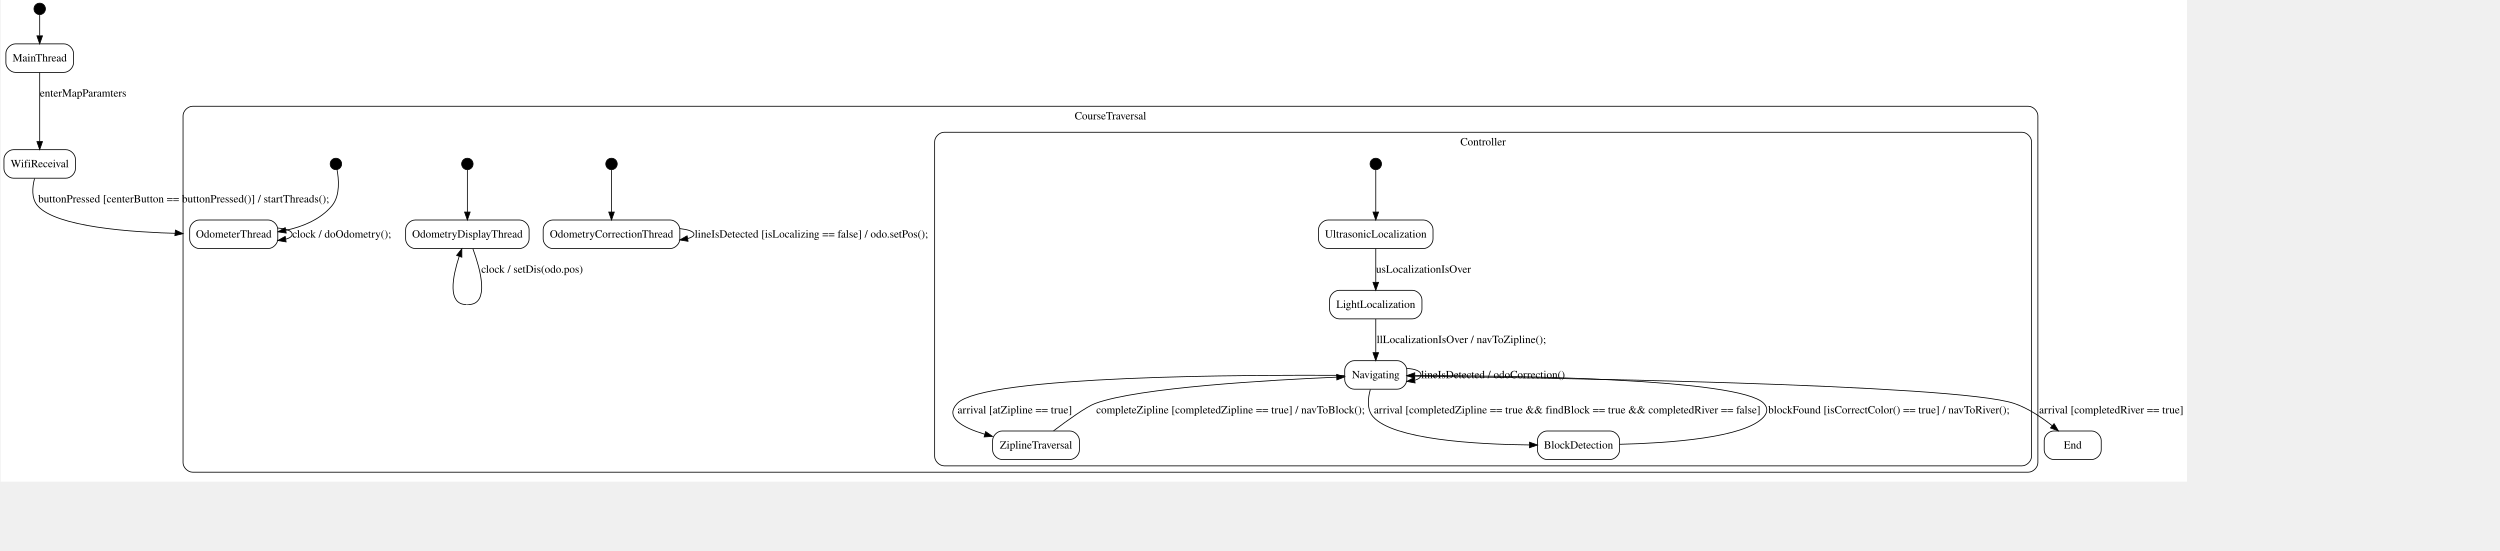
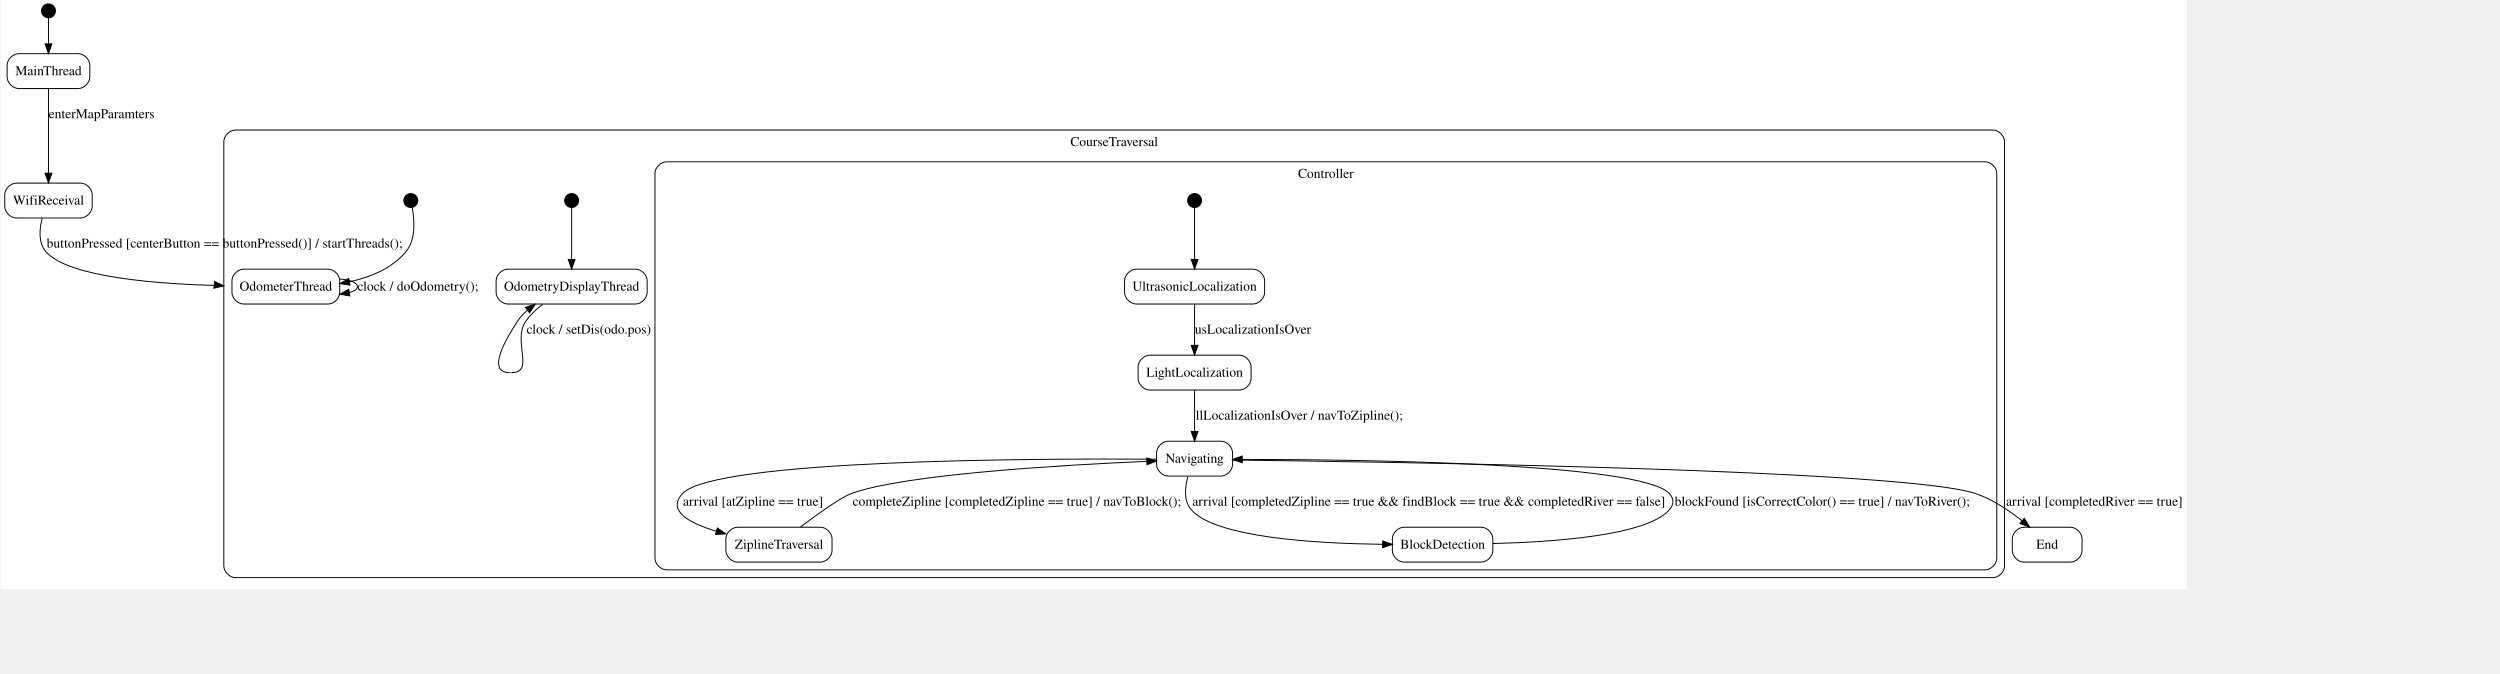
- <svg xmlns="http://www.w3.org/2000/svg" xmlns:xlink="http://www.w3.org/1999/xlink" width="2416pt" height="532pt" viewBox="0.00 0.00 2760.64 608.20">
+ <svg xmlns="http://www.w3.org/2000/svg" xmlns:xlink="http://www.w3.org/1999/xlink" width="1975pt" height="532pt" viewBox="0.00 0.00 2256.64 608.20">
  <g id="graph0" class="graph" transform="scale(0.875 0.875) rotate(0) translate(4 604.2)">
-     <polygon fill="white" stroke="none" points="-4,4 -4,-604.2 2756.64,-604.2 2756.64,4 -4,4" />
+     <polygon fill="white" stroke="none" points="-4,4 -4,-604.2 2252.64,-604.2 2252.64,4 -4,4" />
    <g id="clust1" class="cluster">
-       <path fill="none" stroke="black" d="M238.316,-8C238.316,-8 2556.32,-8 2556.32,-8 2562.32,-8 2568.32,-14 2568.32,-20 2568.32,-20 2568.32,-458 2568.32,-458 2568.32,-464 2562.32,-470 2556.32,-470 2556.32,-470 238.316,-470 238.316,-470 232.316,-470 226.316,-464 226.316,-458 226.316,-458 226.316,-20 226.316,-20 226.316,-14 232.316,-8 238.316,-8" />
-       <text text-anchor="middle" x="1397.32" y="-453.4" font-family="Times,serif" font-size="14.00">CourseTraversal</text>
+       <path fill="none" stroke="black" d="M238.316,-8C238.316,-8 2052.32,-8 2052.32,-8 2058.32,-8 2064.32,-14 2064.32,-20 2064.32,-20 2064.32,-458 2064.32,-458 2064.32,-464 2058.32,-470 2052.32,-470 2052.32,-470 238.316,-470 238.316,-470 232.316,-470 226.316,-464 226.316,-458 226.316,-458 226.316,-20 226.316,-20 226.316,-14 232.316,-8 238.316,-8" />
+       <text text-anchor="middle" x="1145.32" y="-453.4" font-family="Times,serif" font-size="14.00">CourseTraversal</text>
    </g>
    <g id="clust2" class="cluster">
-       <path fill="none" stroke="black" d="M1187.32,-16C1187.32,-16 2548.32,-16 2548.32,-16 2554.32,-16 2560.32,-22 2560.32,-28 2560.32,-28 2560.32,-425.2 2560.32,-425.2 2560.32,-431.2 2554.32,-437.2 2548.32,-437.2 2548.32,-437.2 1187.32,-437.2 1187.32,-437.2 1181.32,-437.2 1175.32,-431.2 1175.32,-425.2 1175.32,-425.2 1175.32,-28 1175.32,-28 1175.32,-22 1181.32,-16 1187.32,-16" />
-       <text text-anchor="middle" x="1867.82" y="-420.6" font-family="Times,serif" font-size="14.00">Controller</text>
+       <path fill="none" stroke="black" d="M683.316,-16C683.316,-16 2044.32,-16 2044.32,-16 2050.32,-16 2056.32,-22 2056.32,-28 2056.32,-28 2056.32,-425.2 2056.32,-425.2 2056.32,-431.2 2050.32,-437.2 2044.32,-437.2 2044.32,-437.2 683.316,-437.2 683.316,-437.2 677.316,-437.2 671.316,-431.2 671.316,-425.2 671.316,-425.2 671.316,-28 671.316,-28 671.316,-22 677.316,-16 683.316,-16" />
+       <text text-anchor="middle" x="1363.82" y="-420.6" font-family="Times,serif" font-size="14.00">Controller</text>
    </g>
    <g id="node1" class="node">
      <g id="a_node1">
        <a xlink:title="Class CaptureTheFlag, SM sm, State start">
          <ellipse fill="black" stroke="black" cx="45.316" cy="-593" rx="7.2" ry="7.2" />
        </a>
      </g>
    </g>
    <g id="node2" class="node">
      <g id="a_node2">
        <a xlink:title="Class CaptureTheFlag, SM sm, State MainThread">
          <path fill="none" stroke="black" d="M76.009,-548.8C76.009,-548.8 14.624,-548.8 14.624,-548.8 8.624,-548.8 2.624,-542.8 2.624,-536.8 2.624,-536.8 2.624,-524.8 2.624,-524.8 2.624,-518.8 8.624,-512.8 14.624,-512.8 14.624,-512.8 76.009,-512.8 76.009,-512.8 82.009,-512.8 88.009,-518.8 88.009,-524.8 88.009,-524.8 88.009,-536.8 88.009,-536.8 88.009,-542.8 82.009,-548.8 76.009,-548.8" />
          <text text-anchor="middle" x="45.316" y="-526.6" font-family="Times,serif" font-size="14.00">MainThread</text>
        </a>
      </g>
    </g>
    <g id="edge1" class="edge">
      <g id="a_edge1">
        <a xlink:title="start to MainThread">
          <path fill="none" stroke="black" d="M45.316,-585.558C45.316,-579.187 45.316,-568.997 45.316,-559.193" />
          <polygon fill="black" stroke="black" points="48.816,-558.905 45.316,-548.905 41.816,-558.905 48.816,-558.905" />
        </a>
      </g>
    </g>
    <g id="node3" class="node">
      <g id="a_node3">
        <a xlink:title="Class CaptureTheFlag, SM sm, State WifiReceival&#13;Entry:    intializeParameters(Map data);">
          <path fill="none" stroke="black" d="M78.45,-415.2C78.45,-415.2 12.183,-415.2 12.183,-415.2 6.183,-415.2 0.183,-409.2 0.183,-403.2 0.183,-403.2 0.183,-391.2 0.183,-391.2 0.183,-385.2 6.183,-379.2 12.183,-379.2 12.183,-379.2 78.45,-379.2 78.45,-379.2 84.45,-379.2 90.45,-385.2 90.45,-391.2 90.45,-391.2 90.45,-403.2 90.45,-403.2 90.45,-409.2 84.45,-415.2 78.45,-415.2" />
          <text text-anchor="middle" x="45.316" y="-393" font-family="Times,serif" font-size="14.00">WifiReceival</text>
        </a>
      </g>
    </g>
    <g id="edge2" class="edge">
      <g id="a_edge2">
        <a xlink:title="From MainThread to WifiReceival on enterMapParamters">
          <path fill="none" stroke="black" d="M45.316,-512.596C45.316,-490.429 45.316,-451.637 45.316,-425.442" />
          <polygon fill="black" stroke="black" points="48.816,-425.409 45.316,-415.409 41.816,-425.409 48.816,-425.409" />
        </a>
      </g>
      <text text-anchor="middle" x="100.123" y="-482.2" font-family="Times,serif" font-size="14.00">enterMapParamters</text>
    </g>
    <g id="node5" class="node">
      <g id="a_node5">
        <a xlink:title="Class CaptureTheFlag, SM sm, State OdometerThread.OdometerThread">
          <path fill="none" stroke="black" d="M333.937,-326.4C333.937,-326.4 246.696,-326.4 246.696,-326.4 240.696,-326.4 234.696,-320.4 234.696,-314.4 234.696,-314.4 234.696,-302.4 234.696,-302.4 234.696,-296.4 240.696,-290.4 246.696,-290.4 246.696,-290.4 333.937,-290.4 333.937,-290.4 339.937,-290.4 345.937,-296.4 345.937,-302.4 345.937,-302.4 345.937,-314.4 345.937,-314.4 345.937,-320.4 339.937,-326.4 333.937,-326.4" />
          <text text-anchor="middle" x="290.316" y="-304.2" font-family="Times,serif" font-size="14.00">OdometerThread</text>
        </a>
      </g>
    </g>
    <g id="edge3" class="edge">
      <g id="a_edge3">
        <a xlink:title="From WifiReceival to CourseTraversal on buttonPressed&#13;Guard:  [centerButton == buttonPressed()]&#13;Transition Action:      startThreads();">
          <path fill="none" stroke="black" d="M38.835,-378.819C35.907,-367.687 34.665,-353.645 42.696,-344.4 65.803,-317.798 159.155,-310.859 224.386,-309.343" />
          <polygon fill="black" stroke="black" points="216.728,-313.651 226.316,-309.144 216.01,-306.688 216.728,-313.651" />
        </a>
      </g>
      <text text-anchor="middle" x="227.126" y="-348.6" font-family="Times,serif" font-size="14.00">buttonPressed [centerButton == buttonPressed()] / startThreads();</text>
    </g>
    <g id="node4" class="node">
      <g id="a_node4">
        <a xlink:title="Class CaptureTheFlag, SM sm, State OdometerThread.start">
          <ellipse fill="black" stroke="black" cx="419.316" cy="-397.2" rx="7.2" ry="7.2" />
        </a>
      </g>
    </g>
    <g id="edge4" class="edge">
      <g id="a_edge4">
        <a xlink:title="start to OdometerThread.OdometerThread">
          <path fill="none" stroke="black" d="M420.75,-389.936C422.798,-379.261 425.206,-357.435 414.316,-344.4 399.89,-327.131 377.655,-318.03 355.975,-313.343" />
          <polygon fill="black" stroke="black" points="356.558,-309.891 346.084,-311.487 355.267,-316.771 356.558,-309.891" />
        </a>
      </g>
    </g>
    <g id="edge5" class="edge">
      <g id="a_edge5">
        <a xlink:title="From OdometerThread.OdometerThread to OdometerThread.OdometerThread on clock&#13;Transition Action:      doOdometry();">
          <path fill="none" stroke="black" d="M346.001,-316.255C356.618,-315.315 364.126,-312.697 364.126,-308.4 364.126,-305.647 361.045,-303.583 356.039,-302.208" />
          <polygon fill="black" stroke="black" points="356.438,-298.727 346.001,-300.545 355.294,-305.633 356.438,-298.727" />
        </a>
      </g>
      <text text-anchor="middle" x="426.719" y="-304.2" font-family="Times,serif" font-size="14.00">clock / doOdometry();</text>
    </g>
    <g id="node6" class="node">
      <g id="a_node6">
-         <a xlink:title="Class CaptureTheFlag, SM sm, State OdometryCorrectionThread.start">
-           <ellipse fill="black" stroke="black" cx="767.316" cy="-397.2" rx="7.2" ry="7.2" />
-         </a>
-       </g>
-     </g>
-     <g id="node7" class="node">
-       <g id="a_node7">
-         <a xlink:title="Class CaptureTheFlag, SM sm, State OdometryCorrectionThread.OdometryCorrectionThread">
-           <path fill="none" stroke="black" d="M841.59,-326.4C841.59,-326.4 693.042,-326.4 693.042,-326.4 687.042,-326.4 681.042,-320.4 681.042,-314.4 681.042,-314.4 681.042,-302.4 681.042,-302.4 681.042,-296.4 687.042,-290.4 693.042,-290.4 693.042,-290.4 841.59,-290.4 841.59,-290.4 847.59,-290.4 853.59,-296.4 853.59,-302.4 853.59,-302.4 853.59,-314.4 853.59,-314.4 853.59,-320.4 847.59,-326.4 841.59,-326.4" />
-           <text text-anchor="middle" x="767.316" y="-304.2" font-family="Times,serif" font-size="14.00">OdometryCorrectionThread</text>
-         </a>
-       </g>
-     </g>
-     <g id="edge6" class="edge">
-       <g id="a_edge6">
-         <a xlink:title="start to OdometryCorrectionThread.OdometryCorrectionThread">
-           <path fill="none" stroke="black" d="M767.316,-389.958C767.316,-378.923 767.316,-355.362 767.316,-336.556" />
-           <polygon fill="black" stroke="black" points="770.816,-336.436 767.316,-326.436 763.816,-336.436 770.816,-336.436" />
-         </a>
-       </g>
-     </g>
-     <g id="edge7" class="edge">
-       <g id="a_edge7">
-         <a xlink:title="From OdometryCorrectionThread.OdometryCorrectionThread to OdometryCorrectionThread.OdometryCorrectionThread on lineIsDetected&#13;Guard:  [isLocalizing == false]&#13;Transition Action:      odo.setPos();">
-           <path fill="none" stroke="black" d="M853.507,-315.585C864.33,-314.318 871.453,-311.923 871.453,-308.4 871.453,-306.143 868.53,-304.349 863.583,-303.018" />
-           <polygon fill="black" stroke="black" points="863.967,-299.531 853.507,-301.215 862.734,-306.422 863.967,-299.531" />
-         </a>
-       </g>
-       <text text-anchor="middle" x="1019.69" y="-304.2" font-family="Times,serif" font-size="14.00">lineIsDetected [isLocalizing == false] / odo.setPos();</text>
+         <a xlink:title="Class CaptureTheFlag, SM sm, State OdometryDisplayThread.start">
+           <ellipse fill="black" stroke="black" cx="585.316" cy="-397.2" rx="7.2" ry="7.2" />
+         </a>
+       </g>
    </g>
    <g id="node8" class="node">
      <g id="a_node8">
-         <a xlink:title="Class CaptureTheFlag, SM sm, State OdometryDisplayThread.start">
-           <ellipse fill="black" stroke="black" cx="585.316" cy="-397.2" rx="7.2" ry="7.2" />
-         </a>
-       </g>
-     </g>
-     <g id="node10" class="node">
-       <g id="a_node10">
        <a xlink:title="Class CaptureTheFlag, SM sm, State OdometryDisplayThread.OdometryDisplayThread">
          <path fill="none" stroke="black" d="M651.269,-326.4C651.269,-326.4 519.364,-326.4 519.364,-326.4 513.364,-326.4 507.364,-320.4 507.364,-314.4 507.364,-314.4 507.364,-302.4 507.364,-302.4 507.364,-296.4 513.364,-290.4 519.364,-290.4 519.364,-290.4 651.269,-290.4 651.269,-290.4 657.269,-290.4 663.269,-296.4 663.269,-302.4 663.269,-302.4 663.269,-314.4 663.269,-314.4 663.269,-320.4 657.269,-326.4 651.269,-326.4" />
          <text text-anchor="middle" x="585.316" y="-304.2" font-family="Times,serif" font-size="14.00">OdometryDisplayThread</text>
        </a>
      </g>
    </g>
-     <g id="edge8" class="edge">
-       <g id="a_edge8">
+     <g id="edge6" class="edge">
+       <g id="a_edge6">
        <a xlink:title="start to OdometryDisplayThread.OdometryDisplayThread">
          <path fill="none" stroke="black" d="M585.316,-389.958C585.316,-378.923 585.316,-355.362 585.316,-336.556" />
          <polygon fill="black" stroke="black" points="588.816,-336.436 585.316,-326.436 581.816,-336.436 588.816,-336.436" />
        </a>
      </g>
    </g>
+     <g id="node7" class="node">
+       <ellipse fill="black" stroke="black" cx="522.316" cy="-219.6" rx="0.18" ry="0.18" />
+     </g>
+     <g id="edge8" class="edge">
+       <g id="a_edge8">
+         <a xlink:title="From OdometryDisplayThread.OdometryDisplayThread to OdometryDisplayThread.OdometryDisplayThread on clock&#13;Transition Action:      setDis(odo.pos)">
+           <path fill="none" stroke="black" d="M521.316,-219.6C497.582,-219.6 516.284,-252.564 529.316,-272.4 532.155,-276.721 535.731,-280.605 539.697,-284.073" />
+           <polygon fill="black" stroke="black" points="537.651,-286.915 547.712,-290.234 541.917,-281.365 537.651,-286.915" />
+         </a>
+       </g>
+     </g>
+     <g id="edge7" class="edge">
+       <g id="a_edge7">
+         <a xlink:title="From OdometryDisplayThread.OdometryDisplayThread to OdometryDisplayThread.OdometryDisplayThread on clock&#13;Transition Action:      setDis(odo.pos)">
+           <path fill="none" stroke="black" d="M555.435,-290.091C548.862,-285.101 542.487,-279.151 537.849,-272.4 524.065,-252.34 547.656,-219.6 523.316,-219.6" />
+         </a>
+       </g>
+       <text text-anchor="middle" x="603.05" y="-259.8" font-family="Times,serif" font-size="14.00">clock / setDis(odo.pos)</text>
+     </g>
    <g id="node9" class="node">
-       <ellipse fill="black" stroke="black" cx="585.316" cy="-219.6" rx="0.18" ry="0.18" />
+       <g id="a_node9">
+         <a xlink:title="Class CaptureTheFlag, SM sm, State OdometryDisplayThread.Controller.start">
+           <ellipse fill="black" stroke="black" cx="1228.32" cy="-397.2" rx="7.2" ry="7.2" />
+         </a>
+       </g>
+     </g>
+     <g id="node10" class="node">
+       <g id="a_node10">
+         <a xlink:title="Class CaptureTheFlag, SM sm, State OdometryDisplayThread.Controller.UltrasonicLocalization&#13;Entry:    performUltrasonicLocalization();">
+           <path fill="none" stroke="black" d="M1288.6,-326.4C1288.6,-326.4 1168.03,-326.4 1168.03,-326.4 1162.03,-326.4 1156.03,-320.4 1156.03,-314.4 1156.03,-314.4 1156.03,-302.4 1156.03,-302.4 1156.03,-296.4 1162.03,-290.4 1168.03,-290.4 1168.03,-290.4 1288.6,-290.4 1288.6,-290.4 1294.6,-290.4 1300.6,-296.4 1300.6,-302.4 1300.6,-302.4 1300.6,-314.4 1300.6,-314.4 1300.6,-320.4 1294.6,-326.4 1288.6,-326.4" />
+           <text text-anchor="middle" x="1228.32" y="-304.2" font-family="Times,serif" font-size="14.00">UltrasonicLocalization</text>
+         </a>
+       </g>
+     </g>
+     <g id="edge9" class="edge">
+       <g id="a_edge9">
+         <a xlink:title="start to OdometryDisplayThread.Controller.UltrasonicLocalization">
+           <path fill="none" stroke="black" d="M1228.32,-389.958C1228.32,-378.923 1228.32,-355.362 1228.32,-336.556" />
+           <polygon fill="black" stroke="black" points="1231.82,-336.436 1228.32,-326.436 1224.82,-336.436 1231.82,-336.436" />
+         </a>
+       </g>
+     </g>
+     <g id="node11" class="node">
+       <g id="a_node11">
+         <a xlink:title="Class CaptureTheFlag, SM sm, State OdometryDisplayThread.Controller.LightLocalization&#13;Entry:    performUltrasonicLocalization();">
+           <path fill="none" stroke="black" d="M1274.62,-237.6C1274.62,-237.6 1182.01,-237.6 1182.01,-237.6 1176.01,-237.6 1170.01,-231.6 1170.01,-225.6 1170.01,-225.6 1170.01,-213.6 1170.01,-213.6 1170.01,-207.6 1176.01,-201.6 1182.01,-201.6 1182.01,-201.6 1274.62,-201.6 1274.62,-201.6 1280.62,-201.6 1286.62,-207.6 1286.62,-213.6 1286.62,-213.6 1286.62,-225.6 1286.62,-225.6 1286.62,-231.6 1280.62,-237.6 1274.62,-237.6" />
+           <text text-anchor="middle" x="1228.32" y="-215.4" font-family="Times,serif" font-size="14.00">LightLocalization</text>
+         </a>
+       </g>
    </g>
    <g id="edge10" class="edge">
      <g id="a_edge10">
-         <a xlink:title="From OdometryDisplayThread.OdometryDisplayThread to OdometryDisplayThread.OdometryDisplayThread on clock&#13;Transition Action:      setDis(odo.pos)">
-           <path fill="none" stroke="black" d="M584.316,-219.6C559.689,-219.6 566.543,-254.567 574.952,-280.367" />
-           <polygon fill="black" stroke="black" points="571.729,-281.753 578.314,-290.054 578.342,-279.459 571.729,-281.753" />
-         </a>
-       </g>
-     </g>
-     <g id="edge9" class="edge">
-       <g id="a_edge9">
-         <a xlink:title="From OdometryDisplayThread.OdometryDisplayThread to OdometryDisplayThread.OdometryDisplayThread on clock&#13;Transition Action:      setDis(odo.pos)">
-           <path fill="none" stroke="black" d="M592.319,-290.054C601.715,-264.466 614.213,-219.6 586.316,-219.6" />
-         </a>
-       </g>
-       <text text-anchor="middle" x="667.05" y="-259.8" font-family="Times,serif" font-size="14.00">clock / setDis(odo.pos)</text>
-     </g>
-     <g id="node11" class="node">
-       <g id="a_node11">
-         <a xlink:title="Class CaptureTheFlag, SM sm, State OdometryDisplayThread.Controller.start">
-           <ellipse fill="black" stroke="black" cx="1732.32" cy="-397.2" rx="7.2" ry="7.2" />
-         </a>
-       </g>
+         <a xlink:title="From OdometryDisplayThread.Controller.UltrasonicLocalization to OdometryDisplayThread.Controller.LightLocalization on usLocalizationIsOver">
+           <path fill="none" stroke="black" d="M1228.32,-290.251C1228.32,-278.125 1228.32,-261.619 1228.32,-247.719" />
+           <polygon fill="black" stroke="black" points="1231.82,-247.713 1228.32,-237.713 1224.82,-247.713 1231.82,-247.713" />
+         </a>
+       </g>
+       <text text-anchor="middle" x="1288.57" y="-259.8" font-family="Times,serif" font-size="14.00">usLocalizationIsOver</text>
    </g>
    <g id="node12" class="node">
      <g id="a_node12">
-         <a xlink:title="Class CaptureTheFlag, SM sm, State OdometryDisplayThread.Controller.UltrasonicLocalization&#13;Entry:    performUltrasonicLocalization();">
-           <path fill="none" stroke="black" d="M1792.6,-326.4C1792.6,-326.4 1672.03,-326.4 1672.03,-326.4 1666.03,-326.4 1660.03,-320.4 1660.03,-314.4 1660.03,-314.4 1660.03,-302.4 1660.03,-302.4 1660.03,-296.4 1666.03,-290.4 1672.03,-290.4 1672.03,-290.4 1792.6,-290.4 1792.6,-290.4 1798.6,-290.4 1804.6,-296.4 1804.6,-302.4 1804.6,-302.4 1804.6,-314.4 1804.6,-314.4 1804.6,-320.4 1798.6,-326.4 1792.6,-326.4" />
-           <text text-anchor="middle" x="1732.32" y="-304.2" font-family="Times,serif" font-size="14.00">UltrasonicLocalization</text>
+         <a xlink:title="Class CaptureTheFlag, SM sm, State OdometryDisplayThread.Controller.Navigating">
+           <path fill="none" stroke="black" d="M1255.52,-148.8C1255.52,-148.8 1201.11,-148.8 1201.11,-148.8 1195.11,-148.8 1189.11,-142.8 1189.11,-136.8 1189.11,-136.8 1189.11,-124.8 1189.11,-124.8 1189.11,-118.8 1195.11,-112.8 1201.11,-112.8 1201.11,-112.8 1255.52,-112.8 1255.52,-112.8 1261.52,-112.8 1267.52,-118.8 1267.52,-124.8 1267.52,-124.8 1267.52,-136.8 1267.52,-136.8 1267.52,-142.8 1261.52,-148.8 1255.52,-148.8" />
+           <text text-anchor="middle" x="1228.32" y="-126.6" font-family="Times,serif" font-size="14.00">Navigating</text>
        </a>
      </g>
    </g>
    <g id="edge11" class="edge">
      <g id="a_edge11">
-         <a xlink:title="start to OdometryDisplayThread.Controller.UltrasonicLocalization">
-           <path fill="none" stroke="black" d="M1732.32,-389.958C1732.32,-378.923 1732.32,-355.362 1732.32,-336.556" />
-           <polygon fill="black" stroke="black" points="1735.82,-336.436 1732.32,-326.436 1728.82,-336.436 1735.82,-336.436" />
-         </a>
-       </g>
+         <a xlink:title="From OdometryDisplayThread.Controller.LightLocalization to OdometryDisplayThread.Controller.Navigating on llLocalizationIsOver&#13;Transition Action:      navToZipline();">
+           <path fill="none" stroke="black" d="M1228.32,-201.451C1228.32,-189.325 1228.32,-172.819 1228.32,-158.919" />
+           <polygon fill="black" stroke="black" points="1231.82,-158.913 1228.32,-148.913 1224.82,-158.913 1231.82,-158.913" />
+         </a>
+       </g>
+       <text text-anchor="middle" x="1336.39" y="-171" font-family="Times,serif" font-size="14.00">llLocalizationIsOver / navToZipline();</text>
    </g>
    <g id="node13" class="node">
      <g id="a_node13">
-         <a xlink:title="Class CaptureTheFlag, SM sm, State OdometryDisplayThread.Controller.LightLocalization&#13;Entry:    performUltrasonicLocalization();">
-           <path fill="none" stroke="black" d="M1778.62,-237.6C1778.62,-237.6 1686.01,-237.6 1686.01,-237.6 1680.01,-237.6 1674.01,-231.6 1674.01,-225.6 1674.01,-225.6 1674.01,-213.6 1674.01,-213.6 1674.01,-207.6 1680.01,-201.6 1686.01,-201.6 1686.01,-201.6 1778.62,-201.6 1778.62,-201.6 1784.62,-201.6 1790.62,-207.6 1790.62,-213.6 1790.62,-213.6 1790.62,-225.6 1790.62,-225.6 1790.62,-231.6 1784.62,-237.6 1778.62,-237.6" />
-           <text text-anchor="middle" x="1732.32" y="-215.4" font-family="Times,serif" font-size="14.00">LightLocalization</text>
-         </a>
-       </g>
+         <a xlink:title="Class CaptureTheFlag, SM sm, State OdometryDisplayThread.Controller.ZiplineTraversal&#13;Entry:    doZiplineTraversal();">
+           <path fill="none" stroke="black" d="M842.108,-60C842.108,-60 756.524,-60 756.524,-60 750.524,-60 744.524,-54 744.524,-48 744.524,-48 744.524,-36 744.524,-36 744.524,-30 750.524,-24 756.524,-24 756.524,-24 842.108,-24 842.108,-24 848.108,-24 854.108,-30 854.108,-36 854.108,-36 854.108,-48 854.108,-48 854.108,-54 848.108,-60 842.108,-60" />
+           <text text-anchor="middle" x="799.316" y="-37.8" font-family="Times,serif" font-size="14.00">ZiplineTraversal</text>
+         </a>
+       </g>
+     </g>
+     <g id="edge14" class="edge">
+       <g id="a_edge14">
+         <a xlink:title="From OdometryDisplayThread.Controller.Navigating to OdometryDisplayThread.Controller.ZiplineTraversal on arrival&#13;Guard:  [atZipline == true]">
+           <path fill="none" stroke="black" d="M1188.98,-130.213C1072.11,-131.03 733.086,-130.295 699.864,-94.8 683.251,-77.05 706.513,-64.291 734.7,-55.877" />
+           <polygon fill="black" stroke="black" points="735.695,-59.233 744.397,-53.19 733.826,-52.488 735.695,-59.233" />
+         </a>
+       </g>
+       <text text-anchor="middle" x="772.542" y="-82.2" font-family="Times,serif" font-size="14.00">arrival [atZipline == true]</text>
+     </g>
+     <g id="node14" class="node">
+       <g id="a_node14">
+         <a xlink:title="Class CaptureTheFlag, SM sm, State OdometryDisplayThread.Controller.BlockDetection">
+           <path fill="none" stroke="black" d="M1524.18,-60C1524.18,-60 1444.45,-60 1444.45,-60 1438.45,-60 1432.45,-54 1432.45,-48 1432.45,-48 1432.45,-36 1432.45,-36 1432.45,-30 1438.45,-24 1444.45,-24 1444.45,-24 1524.18,-24 1524.18,-24 1530.18,-24 1536.18,-30 1536.18,-36 1536.18,-36 1536.18,-48 1536.18,-48 1536.18,-54 1530.18,-60 1524.18,-60" />
+           <text text-anchor="middle" x="1484.32" y="-37.8" font-family="Times,serif" font-size="14.00">BlockDetection</text>
+         </a>
+       </g>
+     </g>
+     <g id="edge15" class="edge">
+       <g id="a_edge15">
+         <a xlink:title="From OdometryDisplayThread.Controller.Navigating to OdometryDisplayThread.Controller.BlockDetection on arrival&#13;Guard:  [completedZipline == true &amp;&amp; findBlock == true &amp;&amp; completedRiver == false]">
+           <path fill="none" stroke="black" d="M1221.46,-112.408C1218.31,-101.271 1216.84,-87.228 1224.91,-78 1250.02,-49.28 1353.75,-43.176 1422.19,-42.377" />
+           <polygon fill="black" stroke="black" points="1422.47,-45.875 1432.44,-42.294 1422.41,-38.876 1422.47,-45.875" />
+         </a>
+       </g>
+       <text text-anchor="middle" x="1470.02" y="-82.2" font-family="Times,serif" font-size="14.00">arrival [completedZipline == true &amp;&amp; findBlock == true &amp;&amp; completedRiver == false]</text>
+     </g>
+     <g id="node15" class="node">
+       <g id="a_node15">
+         <a xlink:title="Class CaptureTheFlag, SM sm, State End">
+           <path fill="none" stroke="black" d="M2132.32,-60C2132.32,-60 2084.32,-60 2084.32,-60 2078.32,-60 2072.32,-54 2072.32,-48 2072.32,-48 2072.32,-36 2072.32,-36 2072.32,-30 2078.32,-24 2084.32,-24 2084.32,-24 2132.32,-24 2132.32,-24 2138.32,-24 2144.32,-30 2144.32,-36 2144.32,-36 2144.32,-48 2144.32,-48 2144.32,-54 2138.32,-60 2132.32,-60" />
+           <text text-anchor="middle" x="2108.32" y="-37.8" font-family="Times,serif" font-size="14.00">End</text>
+         </a>
+       </g>
+     </g>
+     <g id="edge16" class="edge">
+       <g id="a_edge16">
+         <a xlink:title="From OdometryDisplayThread.Controller.Navigating to End on arrival&#13;Guard:  [completedRiver == true]">
+           <path fill="none" stroke="black" d="M1267.58,-129.383C1419.16,-127.6 1961.41,-119.534 2034.32,-94.8 2051.9,-88.834 2069.05,-77.303 2082.41,-66.632" />
+           <polygon fill="black" stroke="black" points="2084.75,-69.239 2090.2,-60.157 2080.27,-63.855 2084.75,-69.239" />
+         </a>
+       </g>
+       <text text-anchor="middle" x="2156.98" y="-82.2" font-family="Times,serif" font-size="14.00">arrival [completedRiver == true]</text>
    </g>
    <g id="edge12" class="edge">
      <g id="a_edge12">
-         <a xlink:title="From OdometryDisplayThread.Controller.UltrasonicLocalization to OdometryDisplayThread.Controller.LightLocalization on usLocalizationIsOver">
-           <path fill="none" stroke="black" d="M1732.32,-290.251C1732.32,-278.125 1732.32,-261.619 1732.32,-247.719" />
-           <polygon fill="black" stroke="black" points="1735.82,-247.713 1732.32,-237.713 1728.82,-247.713 1735.82,-247.713" />
-         </a>
-       </g>
-       <text text-anchor="middle" x="1792.57" y="-259.8" font-family="Times,serif" font-size="14.00">usLocalizationIsOver</text>
-     </g>
-     <g id="node14" class="node">
-       <g id="a_node14">
-         <a xlink:title="Class CaptureTheFlag, SM sm, State OdometryDisplayThread.Controller.Navigating">
-           <path fill="none" stroke="black" d="M1759.52,-148.8C1759.52,-148.8 1705.11,-148.8 1705.11,-148.8 1699.11,-148.8 1693.11,-142.8 1693.11,-136.8 1693.11,-136.8 1693.11,-124.8 1693.11,-124.8 1693.11,-118.8 1699.11,-112.8 1705.11,-112.8 1705.11,-112.8 1759.52,-112.8 1759.52,-112.8 1765.52,-112.8 1771.52,-118.8 1771.52,-124.8 1771.52,-124.8 1771.52,-136.8 1771.52,-136.8 1771.52,-142.8 1765.52,-148.8 1759.52,-148.8" />
-           <text text-anchor="middle" x="1732.32" y="-126.6" font-family="Times,serif" font-size="14.00">Navigating</text>
-         </a>
-       </g>
+         <a xlink:title="From OdometryDisplayThread.Controller.ZiplineTraversal to OdometryDisplayThread.Controller.Navigating on completeZipline&#13;Guard:  [completedZipline == true]&#13;Transition Action:      navToBlock();">
+           <path fill="none" stroke="black" d="M821.45,-60.187C839.229,-73.632 862.999,-90.714 874.12,-94.8 928.824,-114.898 1095.22,-124.381 1179.01,-127.98" />
+           <polygon fill="black" stroke="black" points="1178.91,-131.479 1189.04,-128.4 1179.2,-124.485 1178.91,-131.479" />
+         </a>
+       </g>
+       <text text-anchor="middle" x="1044.91" y="-82.2" font-family="Times,serif" font-size="14.00">completeZipline [completedZipline == true] / navToBlock();</text>
    </g>
    <g id="edge13" class="edge">
      <g id="a_edge13">
-         <a xlink:title="From OdometryDisplayThread.Controller.LightLocalization to OdometryDisplayThread.Controller.Navigating on llLocalizationIsOver&#13;Transition Action:      navToZipline();">
-           <path fill="none" stroke="black" d="M1732.32,-201.451C1732.32,-189.325 1732.32,-172.819 1732.32,-158.919" />
-           <polygon fill="black" stroke="black" points="1735.82,-158.913 1732.32,-148.913 1728.82,-158.913 1735.82,-158.913" />
-         </a>
-       </g>
-       <text text-anchor="middle" x="1840.39" y="-171" font-family="Times,serif" font-size="14.00">llLocalizationIsOver / navToZipline();</text>
-     </g>
-     <g id="edge14" class="edge">
-       <g id="a_edge14">
-         <a xlink:title="From OdometryDisplayThread.Controller.Navigating to OdometryDisplayThread.Controller.Navigating on lineIsDetected&#13;Transition Action:      odoCorrection()">
-           <path fill="none" stroke="black" d="M1771.55,-138.965C1781.74,-138.463 1789.42,-135.741 1789.42,-130.8 1789.42,-127.712 1786.42,-125.49 1781.68,-124.136" />
-           <polygon fill="black" stroke="black" points="1781.95,-120.639 1771.55,-122.635 1780.93,-127.563 1781.95,-120.639" />
-         </a>
-       </g>
-       <text text-anchor="middle" x="1880.38" y="-126.6" font-family="Times,serif" font-size="14.00">lineIsDetected / odoCorrection()</text>
-     </g>
-     <g id="node15" class="node">
-       <g id="a_node15">
-         <a xlink:title="Class CaptureTheFlag, SM sm, State OdometryDisplayThread.Controller.ZiplineTraversal&#13;Entry:    doZiplineTraversal();">
-           <path fill="none" stroke="black" d="M1346.11,-60C1346.11,-60 1260.52,-60 1260.52,-60 1254.52,-60 1248.52,-54 1248.52,-48 1248.52,-48 1248.52,-36 1248.52,-36 1248.52,-30 1254.52,-24 1260.52,-24 1260.52,-24 1346.11,-24 1346.11,-24 1352.11,-24 1358.11,-30 1358.11,-36 1358.11,-36 1358.11,-48 1358.11,-48 1358.11,-54 1352.11,-60 1346.11,-60" />
-           <text text-anchor="middle" x="1303.32" y="-37.8" font-family="Times,serif" font-size="14.00">ZiplineTraversal</text>
-         </a>
-       </g>
-     </g>
-     <g id="edge17" class="edge">
-       <g id="a_edge17">
-         <a xlink:title="From OdometryDisplayThread.Controller.Navigating to OdometryDisplayThread.Controller.ZiplineTraversal on arrival&#13;Guard:  [atZipline == true]">
-           <path fill="none" stroke="black" d="M1692.98,-130.213C1576.11,-131.03 1237.09,-130.295 1203.86,-94.8 1187.25,-77.05 1210.51,-64.291 1238.7,-55.877" />
-           <polygon fill="black" stroke="black" points="1239.7,-59.233 1248.4,-53.19 1237.83,-52.488 1239.7,-59.233" />
-         </a>
-       </g>
-       <text text-anchor="middle" x="1276.54" y="-82.2" font-family="Times,serif" font-size="14.00">arrival [atZipline == true]</text>
-     </g>
-     <g id="node16" class="node">
-       <g id="a_node16">
-         <a xlink:title="Class CaptureTheFlag, SM sm, State OdometryDisplayThread.Controller.BlockDetection">
-           <path fill="none" stroke="black" d="M2028.18,-60C2028.18,-60 1948.45,-60 1948.45,-60 1942.45,-60 1936.45,-54 1936.45,-48 1936.45,-48 1936.45,-36 1936.45,-36 1936.45,-30 1942.45,-24 1948.45,-24 1948.45,-24 2028.18,-24 2028.18,-24 2034.18,-24 2040.18,-30 2040.18,-36 2040.18,-36 2040.18,-48 2040.18,-48 2040.18,-54 2034.18,-60 2028.18,-60" />
-           <text text-anchor="middle" x="1988.32" y="-37.8" font-family="Times,serif" font-size="14.00">BlockDetection</text>
-         </a>
-       </g>
-     </g>
-     <g id="edge18" class="edge">
-       <g id="a_edge18">
-         <a xlink:title="From OdometryDisplayThread.Controller.Navigating to OdometryDisplayThread.Controller.BlockDetection on arrival&#13;Guard:  [completedZipline == true &amp;&amp; findBlock == true &amp;&amp; completedRiver == false]">
-           <path fill="none" stroke="black" d="M1725.46,-112.408C1722.31,-101.271 1720.84,-87.228 1728.91,-78 1754.02,-49.28 1857.75,-43.176 1926.19,-42.377" />
-           <polygon fill="black" stroke="black" points="1926.47,-45.875 1936.44,-42.294 1926.41,-38.876 1926.47,-45.875" />
-         </a>
-       </g>
-       <text text-anchor="middle" x="1974.02" y="-82.2" font-family="Times,serif" font-size="14.00">arrival [completedZipline == true &amp;&amp; findBlock == true &amp;&amp; completedRiver == false]</text>
-     </g>
-     <g id="node17" class="node">
-       <g id="a_node17">
-         <a xlink:title="Class CaptureTheFlag, SM sm, State End">
-           <path fill="none" stroke="black" d="M2636.32,-60C2636.32,-60 2588.32,-60 2588.32,-60 2582.32,-60 2576.32,-54 2576.32,-48 2576.32,-48 2576.32,-36 2576.32,-36 2576.32,-30 2582.32,-24 2588.32,-24 2588.32,-24 2636.32,-24 2636.32,-24 2642.32,-24 2648.32,-30 2648.32,-36 2648.32,-36 2648.32,-48 2648.32,-48 2648.32,-54 2642.32,-60 2636.32,-60" />
-           <text text-anchor="middle" x="2612.32" y="-37.8" font-family="Times,serif" font-size="14.00">End</text>
-         </a>
-       </g>
-     </g>
-     <g id="edge19" class="edge">
-       <g id="a_edge19">
-         <a xlink:title="From OdometryDisplayThread.Controller.Navigating to End on arrival&#13;Guard:  [completedRiver == true]">
-           <path fill="none" stroke="black" d="M1771.58,-129.383C1923.16,-127.6 2465.41,-119.534 2538.32,-94.8 2555.9,-88.834 2573.05,-77.303 2586.41,-66.632" />
-           <polygon fill="black" stroke="black" points="2588.75,-69.239 2594.2,-60.157 2584.27,-63.855 2588.75,-69.239" />
-         </a>
-       </g>
-       <text text-anchor="middle" x="2660.98" y="-82.2" font-family="Times,serif" font-size="14.00">arrival [completedRiver == true]</text>
-     </g>
-     <g id="edge15" class="edge">
-       <g id="a_edge15">
-         <a xlink:title="From OdometryDisplayThread.Controller.ZiplineTraversal to OdometryDisplayThread.Controller.Navigating on completeZipline&#13;Guard:  [completedZipline == true]&#13;Transition Action:      navToBlock();">
-           <path fill="none" stroke="black" d="M1325.45,-60.187C1343.23,-73.632 1367,-90.714 1378.12,-94.8 1432.82,-114.898 1599.22,-124.381 1683.01,-127.98" />
-           <polygon fill="black" stroke="black" points="1682.91,-131.479 1693.04,-128.4 1683.2,-124.485 1682.91,-131.479" />
-         </a>
-       </g>
-       <text text-anchor="middle" x="1548.91" y="-82.2" font-family="Times,serif" font-size="14.00">completeZipline [completedZipline == true] / navToBlock();</text>
-     </g>
-     <g id="edge16" class="edge">
-       <g id="a_edge16">
        <a xlink:title="From OdometryDisplayThread.Controller.BlockDetection to OdometryDisplayThread.Controller.Navigating on blockFound&#13;Guard:  [isCorrectColor() == true]&#13;Transition Action:      navToRiver();">
-           <path fill="none" stroke="black" d="M2040.19,-43.194C2101.84,-44.656 2199.29,-51.276 2222.32,-78 2227.19,-83.657 2227.4,-89.335 2222.32,-94.8 2192.73,-126.571 1900.26,-129.945 1781.77,-129.994" />
-           <polygon fill="black" stroke="black" points="1781.53,-126.494 1771.53,-129.991 1781.53,-133.494 1781.53,-126.494" />
-         </a>
-       </g>
-       <text text-anchor="middle" x="2380.2" y="-82.2" font-family="Times,serif" font-size="14.00">blockFound [isCorrectColor() == true] / navToRiver();</text>
+           <path fill="none" stroke="black" d="M1536.19,-43.194C1597.84,-44.656 1695.29,-51.276 1718.32,-78 1723.19,-83.657 1723.4,-89.335 1718.32,-94.8 1688.73,-126.571 1396.26,-129.945 1277.77,-129.994" />
+           <polygon fill="black" stroke="black" points="1277.53,-126.494 1267.53,-129.991 1277.53,-133.494 1277.53,-126.494" />
+         </a>
+       </g>
+       <text text-anchor="middle" x="1876.2" y="-82.2" font-family="Times,serif" font-size="14.00">blockFound [isCorrectColor() == true] / navToRiver();</text>
    </g>
  </g>
</svg>
